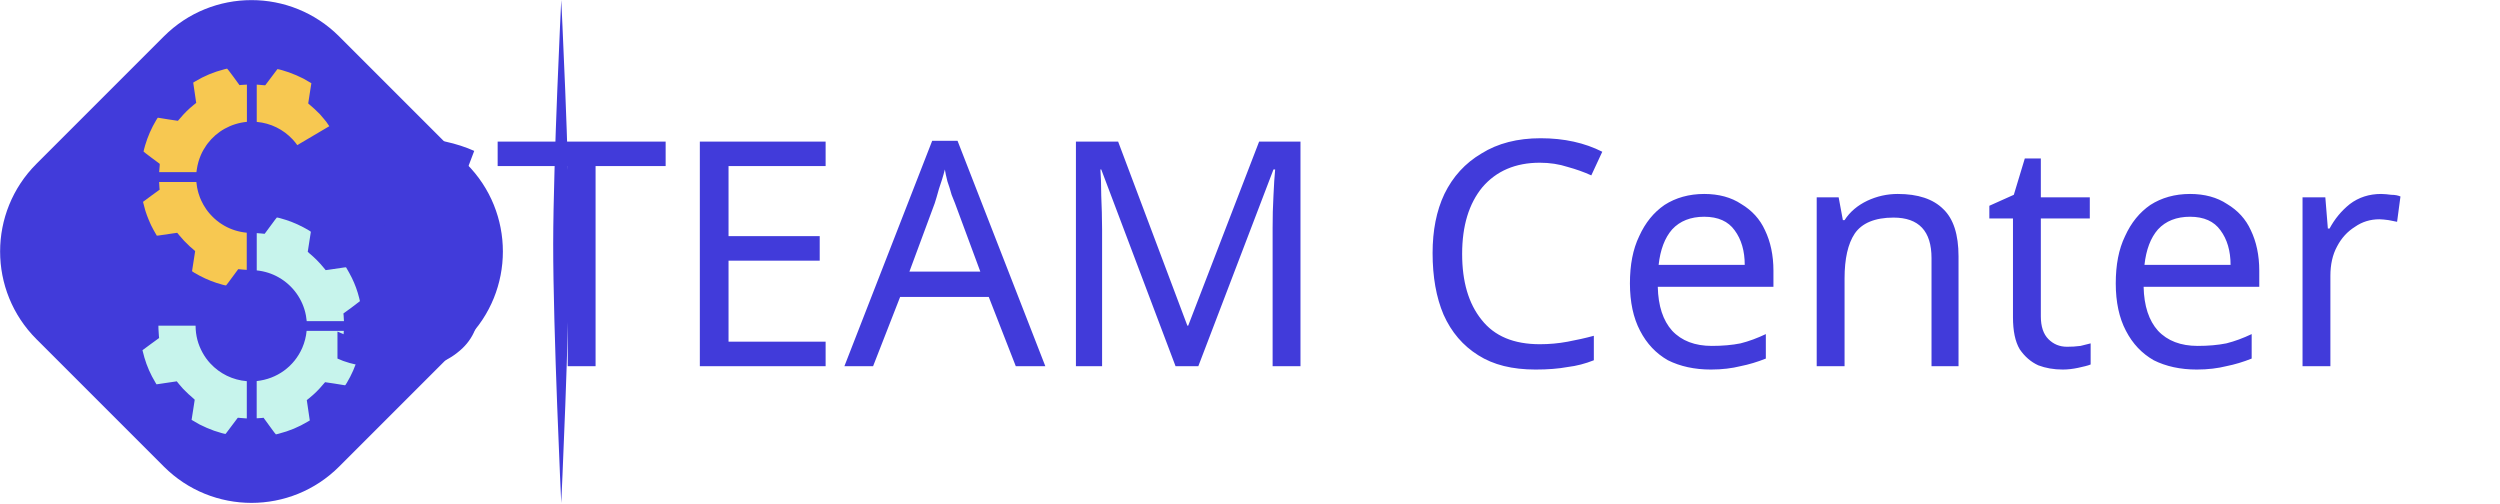
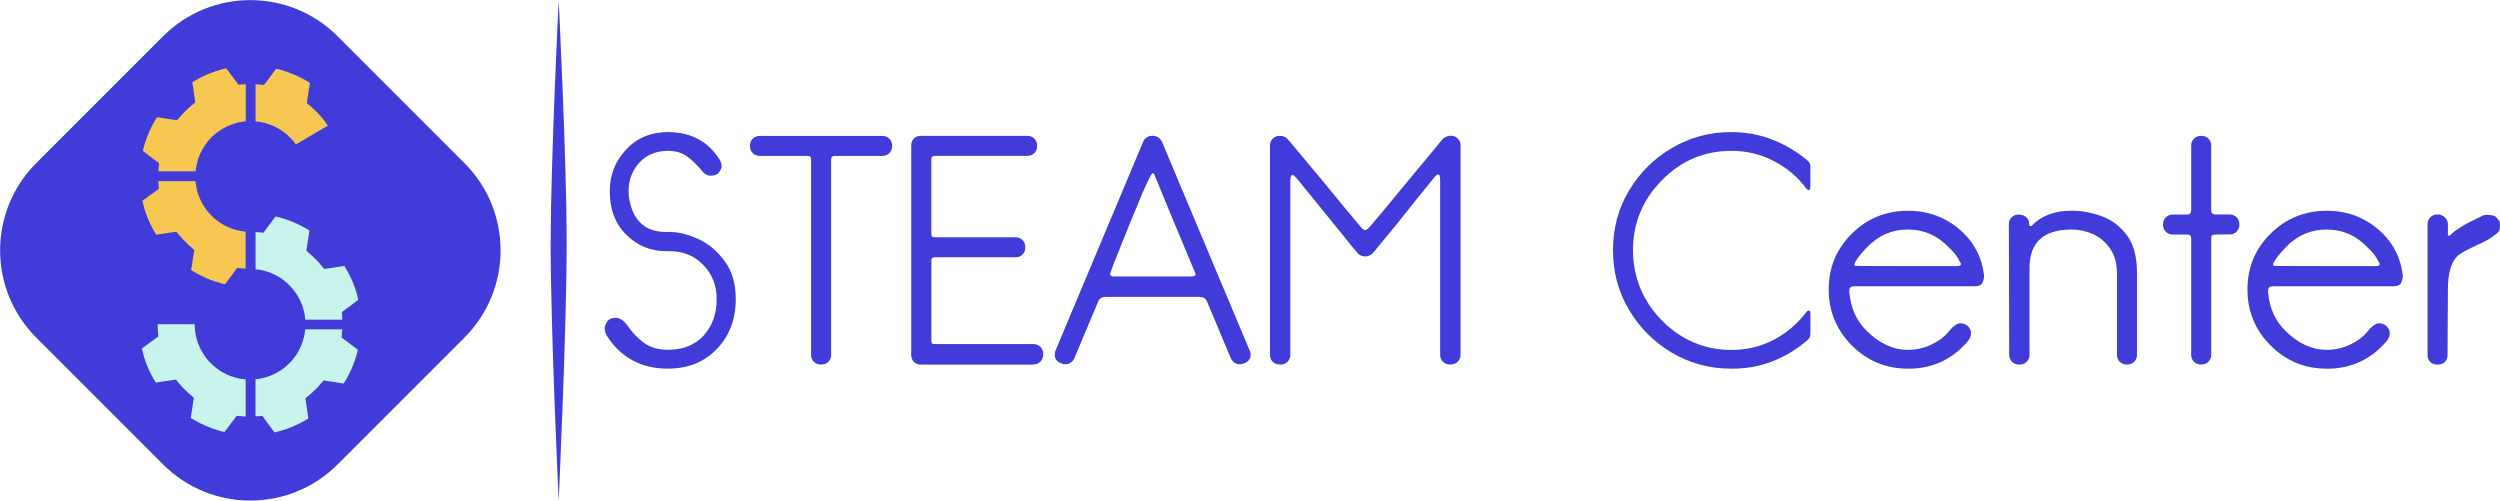
- <svg xmlns="http://www.w3.org/2000/svg" width="46.272mm" height="9.31mm" viewBox="0 0 46.272 9.31" version="1.1" id="svg8">
+ <svg xmlns="http://www.w3.org/2000/svg" id="svg8" version="1.1" viewBox="0 0 46.485 9.31" height="9.31mm" width="46.485mm">
  <defs id="defs2" />
  <g id="layer1">
-     <path id="path1868" style="fill:#7bf4ff;fill-opacity:1;stroke:none;stroke-width:0" d="m 4.203,1.27 c -0.003,0 -0.026,0.006 -0.05,0.012 -0.198,0.051 -0.369,0.122 -0.541,0.225 l -0.036,0.022 0.003,0.018 c 0.001,0.009 0.012,0.083 0.024,0.164 0.012,0.081 0.023,0.158 0.025,0.17 l 0.004,0.023 -0.051,0.041 c -0.092,0.075 -0.173,0.155 -0.244,0.241 -0.022,0.027 -0.042,0.049 -0.044,0.05 -0.003,8.396e-4 -0.334,-0.05 -0.367,-0.057 -0.006,-0.001 -0.012,0.006 -0.037,0.048 -0.084,0.14 -0.156,0.303 -0.202,0.461 -0.015,0.049 -0.03,0.11 -0.03,0.117 0,0.003 0.067,0.054 0.148,0.115 0.081,0.06 0.149,0.111 0.151,0.112 0.002,0.002 6.192e-4,0.025 -0.002,0.053 -0.004,0.037 -0.006,0.07 -0.008,0.101 H 3.635 C 3.645,3.078 3.672,2.972 3.716,2.87 3.868,2.523 4.19,2.291 4.569,2.255 V 1.567 c -0.046,0.002 -0.092,0.005 -0.106,0.006 L 4.432,1.577 4.32,1.423 C 4.248,1.324 4.207,1.269 4.203,1.27 Z m 0.939,0.01 c -0.004,-6.955e-4 -0.007,-6.955e-4 -0.008,3.5e-5 -0.003,0.002 -0.194,0.255 -0.222,0.295 -0.003,0.005 -0.01,0.005 -0.054,0 -0.04,-0.004 -0.073,-0.007 -0.106,-0.009 v 0.69 c 0.257,0.023 0.492,0.138 0.668,0.328 0.029,0.031 0.057,0.066 0.082,0.102 L 6.326,2.211 c -0.027,0.004 -0.041,0.006 -0.078,0.012 -0.07,0.01 -0.146,0.021 -0.169,0.025 l -0.041,0.006 -0.041,-0.051 C 5.974,2.175 5.939,2.134 5.92,2.113 5.88,2.07 5.766,1.964 5.729,1.936 c -0.013,-0.01 -0.024,-0.021 -0.024,-0.023 0,-0.003 0.013,-0.088 0.029,-0.189 0.016,-0.101 0.029,-0.184 0.029,-0.184 0,-0.002 -0.108,-0.064 -0.149,-0.086 C 5.542,1.416 5.426,1.366 5.347,1.338 5.264,1.309 5.17,1.283 5.142,1.279 Z m 1.346,1.048 -0.895,0.517 c 0.027,0.056 0.048,0.115 0.064,0.173 0.015,0.056 0.025,0.113 0.03,0.169 h 0.689 C 6.373,3.145 6.371,3.105 6.369,3.089 L 6.365,3.053 6.519,2.941 C 6.603,2.88 6.673,2.829 6.673,2.828 6.672,2.821 6.651,2.737 6.638,2.694 6.601,2.567 6.551,2.446 6.488,2.327 Z m -3.543,1.041 c 0.002,0.044 0.004,0.089 0.006,0.106 l 0.004,0.036 -0.154,0.112 c -0.085,0.061 -0.154,0.113 -0.154,0.114 3.726e-4,0.007 0.026,0.106 0.04,0.152 0.036,0.119 0.08,0.225 0.142,0.34 L 3.725,3.712 C 3.69,3.636 3.663,3.554 3.647,3.47 3.641,3.436 3.637,3.402 3.634,3.368 Z M 3.815,3.87 2.975,4.355 c 0.043,-0.006 0.108,-0.016 0.236,-0.035 l 0.072,-0.01 0.037,0.045 c 0.076,0.093 0.174,0.192 0.26,0.262 0.019,0.015 0.035,0.03 0.035,0.032 0.001,0.003 -0.05,0.331 -0.057,0.367 -0.001,0.006 0.005,0.011 0.038,0.031 0.134,0.08 0.271,0.143 0.416,0.191 0.072,0.024 0.168,0.049 0.175,0.046 0.003,-0.001 0.055,-0.069 0.115,-0.152 l 0.11,-0.149 0.016,0.001 c 0.009,6.887e-4 0.031,0.003 0.051,0.005 0.026,0.003 0.057,0.005 0.091,0.007 V 4.307 C 4.424,4.294 4.281,4.251 4.151,4.177 4.016,4.1 3.902,3.995 3.815,3.87 Z" />
-     <rect style="fill:#413bda;fill-opacity:1;stroke:none;stroke-width:0.324;stroke-linecap:round;stroke-linejoin:round;stroke-miterlimit:4;stroke-dasharray:none;stroke-opacity:1" id="rect1870" width="7.924" height="7.924" x="2.621" y="-3.962" ry="2.294" transform="rotate(45)" />
-     <path id="path1872" style="fill:#f7c851;fill-opacity:1;stroke:none;stroke-width:0" d="m 4.203,1.27 c -0.003,0 -0.026,0.006 -0.05,0.012 -0.198,0.051 -0.369,0.122 -0.541,0.225 l -0.036,0.022 0.003,0.018 c 0.001,0.009 0.012,0.083 0.024,0.164 0.012,0.081 0.023,0.158 0.025,0.17 l 0.004,0.023 -0.051,0.041 C 3.489,2.02 3.408,2.1 3.337,2.186 3.315,2.213 3.295,2.235 3.293,2.236 3.29,2.237 2.959,2.186 2.926,2.179 2.919,2.178 2.914,2.185 2.889,2.227 2.805,2.367 2.733,2.53 2.687,2.688 c -0.015,0.049 -0.03,0.11 -0.03,0.117 0,0.003 0.067,0.054 0.148,0.115 0.081,0.06 0.149,0.111 0.151,0.112 0.002,0.002 6.192e-4,0.025 -0.002,0.053 -0.004,0.037 -0.006,0.07 -0.008,0.101 h 0.69 c 0.001,-0.014 0.003,-0.027 0.005,-0.04 0.004,-0.027 0.008,-0.054 0.014,-0.08 0.006,-0.027 0.012,-0.053 0.02,-0.079 0.012,-0.039 0.026,-0.078 0.042,-0.116 0.028,-0.065 0.063,-0.126 0.103,-0.183 0.007,-0.009 0.013,-0.019 0.02,-0.028 0.173,-0.229 0.434,-0.376 0.73,-0.405 v -0.689 c -0.046,0.002 -0.092,0.005 -0.106,0.006 l -0.031,0.004 -0.112,-0.154 C 4.248,1.324 4.207,1.269 4.203,1.27 Z m 0.939,0.01 c -0.004,-6.955e-4 -0.007,-6.955e-4 -0.008,3.5e-5 -0.003,0.002 -0.194,0.255 -0.222,0.295 -0.003,0.005 -0.01,0.005 -0.054,0 -0.04,-0.004 -0.073,-0.007 -0.106,-0.009 v 0.69 c 0.257,0.023 0.492,0.138 0.668,0.328 0.029,0.031 0.057,0.066 0.082,0.102 L 6.095,2.336 6.038,2.253 5.997,2.203 C 5.974,2.175 5.939,2.134 5.92,2.113 5.88,2.07 5.766,1.964 5.729,1.936 5.716,1.926 5.705,1.916 5.705,1.913 c 0,-0.003 0.013,-0.088 0.029,-0.189 0.016,-0.101 0.029,-0.184 0.029,-0.184 0,-0.002 -0.108,-0.064 -0.149,-0.086 -0.073,-0.038 -0.189,-0.088 -0.267,-0.115 -0.084,-0.029 -0.177,-0.056 -0.206,-0.059 z M 2.945,3.368 c 0.002,0.044 0.004,0.089 0.006,0.106 l 0.004,0.036 -0.154,0.112 c -0.085,0.061 -0.154,0.113 -0.154,0.114 3.726e-4,0.007 0.026,0.106 0.04,0.152 0.005,0.016 0.01,0.032 0.015,0.047 0.001,0.005 0.003,0.009 0.005,0.013 0.003,0.01 0.007,0.02 0.01,0.03 0.003,0.008 0.006,0.016 0.009,0.024 0.002,0.007 0.005,0.013 0.008,0.02 0.003,0.009 0.007,0.017 0.01,0.026 0.002,0.006 0.005,0.011 0.007,0.017 0.004,0.01 0.009,0.02 0.013,0.03 0.001,0.003 0.003,0.007 0.004,0.01 0.005,0.011 0.01,0.022 0.015,0.034 0.001,0.003 0.003,0.006 0.004,0.009 0.005,0.011 0.011,0.022 0.016,0.034 0.001,0.003 0.003,0.006 0.005,0.009 0.006,0.012 0.012,0.024 0.019,0.037 0,7.46e-5 0,0 0,0 0.006,0.011 0.012,0.023 0.018,0.034 0.027,0.05 0.052,0.093 0.055,0.096 0.005,0.007 -0.016,0.009 0.308,-0.039 l 0.072,-0.01 0.037,0.045 c 0.057,0.07 0.126,0.143 0.194,0.205 3.2e-6,6.9e-6 2.56e-5,-6.9e-6 3.31e-5,0 0.022,0.021 0.045,0.04 0.066,0.057 0.019,0.015 0.035,0.03 0.035,0.032 0.001,0.003 -0.05,0.331 -0.057,0.367 -0.001,0.006 0.005,0.011 0.038,0.031 0.134,0.08 0.271,0.143 0.416,0.191 0.072,0.024 0.168,0.049 0.175,0.046 0.003,-0.001 0.055,-0.069 0.115,-0.152 l 0.11,-0.149 0.016,0.001 c 0.009,6.886e-4 0.031,0.003 0.051,0.005 0.026,0.003 0.057,0.005 0.091,0.007 V 4.307 C 4.424,4.294 4.281,4.251 4.151,4.177 c -0.017,-0.01 -0.033,-0.019 -0.049,-0.03 -0.003,-0.002 -0.006,-0.004 -0.009,-0.006 -0.013,-0.009 -0.026,-0.017 -0.038,-0.026 -0.002,-0.002 -0.005,-0.004 -0.007,-0.006 -0.013,-0.01 -0.026,-0.019 -0.038,-0.029 -0.002,-0.002 -0.005,-0.004 -0.007,-0.006 -0.013,-0.01 -0.025,-0.021 -0.037,-0.032 -4.099e-4,-6.891e-4 -8.146e-4,-8.144e-4 -0.001,-0.001 -0.014,-0.013 -0.027,-0.025 -0.04,-0.039 -3.715e-4,0 -4.089e-4,-6.891e-4 -7.516e-4,-8.145e-4 C 3.91,3.987 3.898,3.973 3.885,3.959 3.86,3.931 3.837,3.901 3.815,3.87 3.78,3.819 3.75,3.766 3.724,3.71 3.716,3.694 3.71,3.677 3.703,3.661 c -0.001,-0.004 -0.003,-0.007 -0.004,-0.011 -0.003,-0.008 -0.007,-0.017 -0.009,-0.026 -3.715e-4,-8.771e-4 -5.584e-4,-0.002 -8.765e-4,-0.003 -0.004,-0.011 -0.007,-0.022 -0.011,-0.032 -0.002,-0.006 -0.004,-0.013 -0.006,-0.019 -0.004,-0.014 -0.008,-0.027 -0.011,-0.041 -8.146e-4,-0.003 -0.002,-0.007 -0.002,-0.01 -0.004,-0.016 -0.007,-0.033 -0.011,-0.049 -0.006,-0.034 -0.011,-0.068 -0.014,-0.102 z" />
-     <path d="m 5.124,4.026 c -0.003,0.001 -0.055,0.069 -0.115,0.152 l -0.11,0.149 -0.016,-0.001 c -0.009,-6.893e-4 -0.031,-0.003 -0.051,-0.005 -0.023,-0.003 -0.051,-0.005 -0.08,-0.006 v 0.69 c 0.141,0.014 0.281,0.057 0.408,0.13 0.263,0.15 0.448,0.409 0.503,0.707 0.006,0.034 0.011,0.068 0.014,0.102 h 0.689 c -0.002,-0.044 -0.004,-0.089 -0.006,-0.106 l -0.004,-0.036 0.154,-0.112 C 6.593,5.627 6.662,5.575 6.662,5.574 6.662,5.566 6.636,5.467 6.622,5.421 6.582,5.29 6.533,5.175 6.462,5.047 c -0.027,-0.05 -0.052,-0.093 -0.055,-0.096 -0.005,-0.007 0.016,-0.009 -0.307,0.039 L 6.028,5 5.991,4.955 C 5.915,4.861 5.817,4.763 5.731,4.693 c -0.019,-0.015 -0.035,-0.03 -0.035,-0.032 -0.001,-0.003 0.05,-0.331 0.057,-0.367 0.001,-0.006 -0.005,-0.011 -0.038,-0.031 C 5.58,4.183 5.444,4.12 5.298,4.072 5.226,4.048 5.131,4.023 5.124,4.026 Z M 2.932,6.028 c 0,0.02 5.573e-4,0.04 0.001,0.062 0.002,0.052 0.005,0.11 0.008,0.13 l 0.004,0.036 -0.154,0.112 c -0.085,0.061 -0.154,0.112 -0.154,0.114 3.716e-4,0.007 0.022,0.091 0.035,0.134 0.047,0.162 0.115,0.316 0.205,0.465 l 0.019,0.032 0.019,-0.002 c 0.01,-0.002 0.076,-0.011 0.147,-0.022 0.07,-0.01 0.146,-0.021 0.169,-0.025 l 0.041,-0.006 0.041,0.051 c 0.023,0.028 0.058,0.068 0.077,0.089 0.04,0.044 0.154,0.149 0.19,0.177 0.013,0.01 0.024,0.021 0.024,0.023 0,0.003 -0.013,0.088 -0.029,0.189 -0.016,0.101 -0.029,0.184 -0.029,0.184 0,0.002 0.108,0.064 0.149,0.086 0.073,0.038 0.189,0.088 0.267,0.115 0.096,0.033 0.204,0.063 0.214,0.059 0.003,-0.001 0.194,-0.255 0.222,-0.295 0.003,-0.005 0.01,-0.005 0.054,0 0.044,0.005 0.08,0.008 0.116,0.009 V 7.055 C 4.309,7.034 4.07,6.919 3.891,6.725 3.781,6.607 3.696,6.45 3.654,6.293 3.631,6.205 3.62,6.116 3.62,6.028 Z m 2.743,0.096 C 5.665,6.232 5.638,6.338 5.594,6.44 5.443,6.784 5.126,7.014 4.751,7.053 v 0.689 c 0.042,-0.002 0.082,-0.004 0.096,-0.006 l 0.031,-0.004 0.112,0.154 c 0.072,0.1 0.113,0.154 0.117,0.154 V 8.04 c 0.003,0 0.026,-0.006 0.05,-0.012 C 5.355,7.977 5.526,7.906 5.698,7.803 L 5.734,7.782 5.731,7.764 C 5.73,7.755 5.719,7.681 5.707,7.6 5.695,7.519 5.684,7.442 5.682,7.43 L 5.678,7.406 5.729,7.365 C 5.821,7.29 5.902,7.21 5.973,7.124 5.995,7.097 6.015,7.075 6.017,7.074 c 0.003,-8.146e-4 0.334,0.05 0.367,0.057 0.006,0.001 0.012,-0.006 0.037,-0.048 0.084,-0.14 0.156,-0.303 0.202,-0.461 0.015,-0.049 0.03,-0.11 0.03,-0.117 0,-0.003 -0.067,-0.054 -0.148,-0.115 -0.081,-0.06 -0.149,-0.111 -0.151,-0.112 -0.002,-0.002 -6.192e-4,-0.025 0.002,-0.053 0.004,-0.037 0.006,-0.069 0.008,-0.101 z" style="fill:#c7f4ec;fill-opacity:1;stroke:none;stroke-width:0" id="path1874" />
-     <path style="fill:#413bda;fill-opacity:1;stroke:none;stroke-width:0.133;stroke-linecap:round;stroke-miterlimit:4;stroke-dasharray:none;stroke-dashoffset:0;stroke-opacity:1" d="m 10.388,-2.5606099e-8 c 0,0 0.147,2.973 0.149,4.47 0.002,1.62 -0.149,4.84 -0.149,4.84 0,0 -0.151,-3.198 -0.149,-4.806 C 10.241,2.996 10.388,-2.5606101e-8 10.388,-2.5606099e-8 Z" id="path1914" />
-     <text xml:space="preserve" style="font-style:normal;font-variant:normal;font-weight:normal;font-stretch:normal;font-size:5.828px;line-height:1.25;font-family:Primus;-inkscape-font-specification:Primus;text-align:center;letter-spacing:0px;word-spacing:0px;text-anchor:middle;fill:#413bda;fill-opacity:1;stroke:none;stroke-width:0.146" x="28.62" y="6.779" id="text1172">
-       <tspan id="tspan1170" x="29.786" y="6.779" style="font-style:normal;font-variant:normal;font-weight:normal;font-stretch:normal;font-family:'Gardens CM';-inkscape-font-specification:'Gardens CM';fill:#413bda;fill-opacity:1;stroke-width:0.146">STEAM Center </tspan>
-     </text>
+     <path d="m 4.203,1.27 c -0.003,0 -0.026,0.006 -0.05,0.012 -0.198,0.051 -0.369,0.122 -0.541,0.225 l -0.036,0.022 0.003,0.018 c 0.001,0.009 0.012,0.083 0.024,0.164 0.012,0.081 0.023,0.158 0.025,0.17 l 0.004,0.023 -0.051,0.041 c -0.092,0.075 -0.173,0.155 -0.244,0.241 -0.022,0.027 -0.042,0.049 -0.044,0.05 -0.003,8.396e-4 -0.334,-0.05 -0.367,-0.057 -0.006,-0.001 -0.012,0.006 -0.037,0.048 -0.084,0.14 -0.156,0.303 -0.202,0.461 -0.015,0.049 -0.03,0.11 -0.03,0.117 0,0.003 0.067,0.054 0.148,0.115 0.081,0.06 0.149,0.111 0.151,0.112 0.002,0.002 6.192e-4,0.025 -0.002,0.053 -0.004,0.037 -0.006,0.07 -0.008,0.101 H 3.635 C 3.645,3.078 3.672,2.972 3.716,2.87 3.868,2.523 4.19,2.291 4.569,2.255 V 1.567 c -0.046,0.002 -0.092,0.005 -0.106,0.006 L 4.432,1.577 4.32,1.423 C 4.248,1.324 4.207,1.269 4.203,1.27 Z m 0.939,0.01 c -0.004,-6.955e-4 -0.007,-6.955e-4 -0.008,3.5e-5 -0.003,0.002 -0.194,0.255 -0.222,0.295 -0.003,0.005 -0.01,0.005 -0.054,0 -0.04,-0.004 -0.073,-0.007 -0.106,-0.009 v 0.69 c 0.257,0.023 0.492,0.138 0.668,0.328 0.029,0.031 0.057,0.066 0.082,0.102 L 6.326,2.211 c -0.027,0.004 -0.041,0.006 -0.078,0.012 -0.07,0.01 -0.146,0.021 -0.169,0.025 l -0.041,0.006 -0.041,-0.051 C 5.974,2.175 5.939,2.134 5.92,2.113 5.88,2.07 5.766,1.964 5.729,1.936 c -0.013,-0.01 -0.024,-0.021 -0.024,-0.023 0,-0.003 0.013,-0.088 0.029,-0.189 0.016,-0.101 0.029,-0.184 0.029,-0.184 0,-0.002 -0.108,-0.064 -0.149,-0.086 C 5.542,1.416 5.426,1.366 5.347,1.338 5.264,1.309 5.17,1.283 5.142,1.279 Z m 1.346,1.048 -0.895,0.517 c 0.027,0.056 0.048,0.115 0.064,0.173 0.015,0.056 0.025,0.113 0.03,0.169 h 0.689 C 6.373,3.145 6.371,3.105 6.369,3.089 L 6.365,3.053 6.519,2.941 C 6.603,2.88 6.673,2.829 6.673,2.828 6.672,2.821 6.651,2.737 6.638,2.694 6.601,2.567 6.551,2.446 6.488,2.327 Z m -3.543,1.041 c 0.002,0.044 0.004,0.089 0.006,0.106 l 0.004,0.036 -0.154,0.112 c -0.085,0.061 -0.154,0.113 -0.154,0.114 3.726e-4,0.007 0.026,0.106 0.04,0.152 0.036,0.119 0.08,0.225 0.142,0.34 L 3.725,3.712 C 3.69,3.636 3.663,3.554 3.647,3.47 3.641,3.436 3.637,3.402 3.634,3.368 Z M 3.815,3.87 2.975,4.355 c 0.043,-0.006 0.108,-0.016 0.236,-0.035 l 0.072,-0.01 0.037,0.045 c 0.076,0.093 0.174,0.192 0.26,0.262 0.019,0.015 0.035,0.03 0.035,0.032 0.001,0.003 -0.05,0.331 -0.057,0.367 -0.001,0.006 0.005,0.011 0.038,0.031 0.134,0.08 0.271,0.143 0.416,0.191 0.072,0.024 0.168,0.049 0.175,0.046 0.003,-0.001 0.055,-0.069 0.115,-0.152 l 0.11,-0.149 0.016,0.001 c 0.009,6.887e-4 0.031,0.003 0.051,0.005 0.026,0.003 0.057,0.005 0.091,0.007 V 4.307 C 4.424,4.294 4.281,4.251 4.151,4.177 4.016,4.1 3.902,3.995 3.815,3.87 Z" style="fill:#7bf4ff;fill-opacity:1;stroke:none;stroke-width:0" id="path1868" />
+     <rect transform="rotate(45)" ry="2.294" y="-3.962" x="2.621" height="7.924" width="7.924" id="rect1870" style="fill:#413bda;fill-opacity:1;stroke:none;stroke-width:0.324;stroke-linecap:round;stroke-linejoin:round;stroke-miterlimit:4;stroke-dasharray:none;stroke-opacity:1" />
+     <path d="m 4.203,1.27 c -0.003,0 -0.026,0.006 -0.05,0.012 -0.198,0.051 -0.369,0.122 -0.541,0.225 l -0.036,0.022 0.003,0.018 c 0.001,0.009 0.012,0.083 0.024,0.164 0.012,0.081 0.023,0.158 0.025,0.17 l 0.004,0.023 -0.051,0.041 C 3.489,2.02 3.408,2.1 3.337,2.186 3.315,2.213 3.295,2.235 3.293,2.236 3.29,2.237 2.959,2.186 2.926,2.179 2.919,2.178 2.914,2.185 2.889,2.227 2.805,2.367 2.733,2.53 2.687,2.688 c -0.015,0.049 -0.03,0.11 -0.03,0.117 0,0.003 0.067,0.054 0.148,0.115 0.081,0.06 0.149,0.111 0.151,0.112 0.002,0.002 6.192e-4,0.025 -0.002,0.053 -0.004,0.037 -0.006,0.07 -0.008,0.101 h 0.69 c 0.001,-0.014 0.003,-0.027 0.005,-0.04 0.004,-0.027 0.008,-0.054 0.014,-0.08 0.006,-0.027 0.012,-0.053 0.02,-0.079 0.012,-0.039 0.026,-0.078 0.042,-0.116 0.028,-0.065 0.063,-0.126 0.103,-0.183 0.007,-0.009 0.013,-0.019 0.02,-0.028 0.173,-0.229 0.434,-0.376 0.73,-0.405 v -0.689 c -0.046,0.002 -0.092,0.005 -0.106,0.006 l -0.031,0.004 -0.112,-0.154 C 4.248,1.324 4.207,1.269 4.203,1.27 Z m 0.939,0.01 c -0.004,-6.955e-4 -0.007,-6.955e-4 -0.008,3.5e-5 -0.003,0.002 -0.194,0.255 -0.222,0.295 -0.003,0.005 -0.01,0.005 -0.054,0 -0.04,-0.004 -0.073,-0.007 -0.106,-0.009 v 0.69 c 0.257,0.023 0.492,0.138 0.668,0.328 0.029,0.031 0.057,0.066 0.082,0.102 L 6.095,2.336 6.038,2.253 5.997,2.203 C 5.974,2.175 5.939,2.134 5.92,2.113 5.88,2.07 5.766,1.964 5.729,1.936 5.716,1.926 5.705,1.916 5.705,1.913 c 0,-0.003 0.013,-0.088 0.029,-0.189 0.016,-0.101 0.029,-0.184 0.029,-0.184 0,-0.002 -0.108,-0.064 -0.149,-0.086 -0.073,-0.038 -0.189,-0.088 -0.267,-0.115 -0.084,-0.029 -0.177,-0.056 -0.206,-0.059 z M 2.945,3.368 c 0.002,0.044 0.004,0.089 0.006,0.106 l 0.004,0.036 -0.154,0.112 c -0.085,0.061 -0.154,0.113 -0.154,0.114 3.726e-4,0.007 0.026,0.106 0.04,0.152 0.005,0.016 0.01,0.032 0.015,0.047 0.001,0.005 0.003,0.009 0.005,0.013 0.003,0.01 0.007,0.02 0.01,0.03 0.003,0.008 0.006,0.016 0.009,0.024 0.002,0.007 0.005,0.013 0.008,0.02 0.003,0.009 0.007,0.017 0.01,0.026 0.002,0.006 0.005,0.011 0.007,0.017 0.004,0.01 0.009,0.02 0.013,0.03 0.001,0.003 0.003,0.007 0.004,0.01 0.005,0.011 0.01,0.022 0.015,0.034 0.001,0.003 0.003,0.006 0.004,0.009 0.005,0.011 0.011,0.022 0.016,0.034 0.001,0.003 0.003,0.006 0.005,0.009 0.006,0.012 0.012,0.024 0.019,0.037 0,7.46e-5 0,0 0,0 0.006,0.011 0.012,0.023 0.018,0.034 0.027,0.05 0.052,0.093 0.055,0.096 0.005,0.007 -0.016,0.009 0.308,-0.039 l 0.072,-0.01 0.037,0.045 c 0.057,0.07 0.126,0.143 0.194,0.205 3.2e-6,6.9e-6 2.56e-5,-6.9e-6 3.31e-5,0 0.022,0.021 0.045,0.04 0.066,0.057 0.019,0.015 0.035,0.03 0.035,0.032 0.001,0.003 -0.05,0.331 -0.057,0.367 -0.001,0.006 0.005,0.011 0.038,0.031 0.134,0.08 0.271,0.143 0.416,0.191 0.072,0.024 0.168,0.049 0.175,0.046 0.003,-0.001 0.055,-0.069 0.115,-0.152 l 0.11,-0.149 0.016,0.001 c 0.009,6.886e-4 0.031,0.003 0.051,0.005 0.026,0.003 0.057,0.005 0.091,0.007 V 4.307 C 4.424,4.294 4.281,4.251 4.151,4.177 c -0.017,-0.01 -0.033,-0.019 -0.049,-0.03 -0.003,-0.002 -0.006,-0.004 -0.009,-0.006 -0.013,-0.009 -0.026,-0.017 -0.038,-0.026 -0.002,-0.002 -0.005,-0.004 -0.007,-0.006 -0.013,-0.01 -0.026,-0.019 -0.038,-0.029 -0.002,-0.002 -0.005,-0.004 -0.007,-0.006 -0.013,-0.01 -0.025,-0.021 -0.037,-0.032 -4.099e-4,-6.891e-4 -8.146e-4,-8.144e-4 -0.001,-0.001 -0.014,-0.013 -0.027,-0.025 -0.04,-0.039 -3.715e-4,0 -4.089e-4,-6.891e-4 -7.516e-4,-8.145e-4 C 3.91,3.987 3.898,3.973 3.885,3.959 3.86,3.931 3.837,3.901 3.815,3.87 3.78,3.819 3.75,3.766 3.724,3.71 3.716,3.694 3.71,3.677 3.703,3.661 c -0.001,-0.004 -0.003,-0.007 -0.004,-0.011 -0.003,-0.008 -0.007,-0.017 -0.009,-0.026 -3.715e-4,-8.771e-4 -5.584e-4,-0.002 -8.765e-4,-0.003 -0.004,-0.011 -0.007,-0.022 -0.011,-0.032 -0.002,-0.006 -0.004,-0.013 -0.006,-0.019 -0.004,-0.014 -0.008,-0.027 -0.011,-0.041 -8.146e-4,-0.003 -0.002,-0.007 -0.002,-0.01 -0.004,-0.016 -0.007,-0.033 -0.011,-0.049 -0.006,-0.034 -0.011,-0.068 -0.014,-0.102 z" style="fill:#f7c851;fill-opacity:1;stroke:none;stroke-width:0" id="path1872" />
+     <path id="path1874" style="fill:#c7f4ec;fill-opacity:1;stroke:none;stroke-width:0" d="m 5.124,4.026 c -0.003,0.001 -0.055,0.069 -0.115,0.152 l -0.11,0.149 -0.016,-0.001 c -0.009,-6.893e-4 -0.031,-0.003 -0.051,-0.005 -0.023,-0.003 -0.051,-0.005 -0.08,-0.006 v 0.69 c 0.141,0.014 0.281,0.057 0.408,0.13 0.263,0.15 0.448,0.409 0.503,0.707 0.006,0.034 0.011,0.068 0.014,0.102 h 0.689 c -0.002,-0.044 -0.004,-0.089 -0.006,-0.106 l -0.004,-0.036 0.154,-0.112 C 6.593,5.627 6.662,5.575 6.662,5.574 6.662,5.566 6.636,5.467 6.622,5.421 6.582,5.29 6.533,5.175 6.462,5.047 c -0.027,-0.05 -0.052,-0.093 -0.055,-0.096 -0.005,-0.007 0.016,-0.009 -0.307,0.039 L 6.028,5 5.991,4.955 C 5.915,4.861 5.817,4.763 5.731,4.693 c -0.019,-0.015 -0.035,-0.03 -0.035,-0.032 -0.001,-0.003 0.05,-0.331 0.057,-0.367 0.001,-0.006 -0.005,-0.011 -0.038,-0.031 C 5.58,4.183 5.444,4.12 5.298,4.072 5.226,4.048 5.131,4.023 5.124,4.026 Z M 2.932,6.028 c 0,0.02 5.573e-4,0.04 0.001,0.062 0.002,0.052 0.005,0.11 0.008,0.13 l 0.004,0.036 -0.154,0.112 c -0.085,0.061 -0.154,0.112 -0.154,0.114 3.716e-4,0.007 0.022,0.091 0.035,0.134 0.047,0.162 0.115,0.316 0.205,0.465 l 0.019,0.032 0.019,-0.002 c 0.01,-0.002 0.076,-0.011 0.147,-0.022 0.07,-0.01 0.146,-0.021 0.169,-0.025 l 0.041,-0.006 0.041,0.051 c 0.023,0.028 0.058,0.068 0.077,0.089 0.04,0.044 0.154,0.149 0.19,0.177 0.013,0.01 0.024,0.021 0.024,0.023 0,0.003 -0.013,0.088 -0.029,0.189 -0.016,0.101 -0.029,0.184 -0.029,0.184 0,0.002 0.108,0.064 0.149,0.086 0.073,0.038 0.189,0.088 0.267,0.115 0.096,0.033 0.204,0.063 0.214,0.059 0.003,-0.001 0.194,-0.255 0.222,-0.295 0.003,-0.005 0.01,-0.005 0.054,0 0.044,0.005 0.08,0.008 0.116,0.009 V 7.055 C 4.309,7.034 4.07,6.919 3.891,6.725 3.781,6.607 3.696,6.45 3.654,6.293 3.631,6.205 3.62,6.116 3.62,6.028 Z m 2.743,0.096 C 5.665,6.232 5.638,6.338 5.594,6.44 5.443,6.784 5.126,7.014 4.751,7.053 v 0.689 c 0.042,-0.002 0.082,-0.004 0.096,-0.006 l 0.031,-0.004 0.112,0.154 c 0.072,0.1 0.113,0.154 0.117,0.154 V 8.04 c 0.003,0 0.026,-0.006 0.05,-0.012 C 5.355,7.977 5.526,7.906 5.698,7.803 L 5.734,7.782 5.731,7.764 C 5.73,7.755 5.719,7.681 5.707,7.6 5.695,7.519 5.684,7.442 5.682,7.43 L 5.678,7.406 5.729,7.365 C 5.821,7.29 5.902,7.21 5.973,7.124 5.995,7.097 6.015,7.075 6.017,7.074 c 0.003,-8.146e-4 0.334,0.05 0.367,0.057 0.006,0.001 0.012,-0.006 0.037,-0.048 0.084,-0.14 0.156,-0.303 0.202,-0.461 0.015,-0.049 0.03,-0.11 0.03,-0.117 0,-0.003 -0.067,-0.054 -0.148,-0.115 -0.081,-0.06 -0.149,-0.111 -0.151,-0.112 -0.002,-0.002 -6.192e-4,-0.025 0.002,-0.053 0.004,-0.037 0.006,-0.069 0.008,-0.101 z" />
+     <path id="path1914" d="m 10.388,-2.5606099e-8 c 0,0 0.147,2.973 0.149,4.47 0.002,1.62 -0.149,4.84 -0.149,4.84 0,0 -0.151,-3.198 -0.149,-4.806 C 10.241,2.996 10.388,-2.5606101e-8 10.388,-2.5606099e-8 Z" style="fill:#413bda;fill-opacity:1;stroke:none;stroke-width:0.133;stroke-linecap:round;stroke-miterlimit:4;stroke-dasharray:none;stroke-dashoffset:0;stroke-opacity:1" />
+     <g style="font-style:normal;font-variant:normal;font-weight:normal;font-stretch:normal;font-size:5.828px;line-height:1.25;font-family:Primus;-inkscape-font-specification:Primus;text-align:center;letter-spacing:0px;word-spacing:0px;text-anchor:middle;fill:#413bda;fill-opacity:1;stroke:none;stroke-width:0.146" id="text1172" aria-label="STEAM Center ">
+       <path id="path929" style="font-style:normal;font-variant:normal;font-weight:normal;font-stretch:normal;font-family:'Gardens CM';-inkscape-font-specification:'Gardens CM';fill:#413bda;fill-opacity:1;stroke-width:0.146" d="m 12.422,6.855 q -0.74,0 -1.131,-0.6 -0.047,-0.082 -0.047,-0.152 0,-0.047 0.041,-0.117 0.047,-0.076 0.163,-0.076 0.105,0 0.204,0.122 0.134,0.204 0.315,0.338 0.181,0.134 0.455,0.134 0.414,0 0.659,-0.262 0.245,-0.268 0.245,-0.682 0,-0.379 -0.251,-0.635 Q 12.83,4.67 12.445,4.67 h -0.064 q -0.425,0 -0.734,-0.303 -0.309,-0.303 -0.309,-0.81 0,-0.455 0.303,-0.775 0.303,-0.326 0.781,-0.326 0.641,0 0.967,0.524 0.029,0.064 0.029,0.111 0,0.047 -0.047,0.111 -0.041,0.064 -0.163,0.064 -0.076,0 -0.14,-0.07 Q 12.923,3.015 12.777,2.91 12.637,2.805 12.422,2.805 q -0.332,0 -0.536,0.221 -0.198,0.221 -0.198,0.53 0,0.175 0.07,0.355 0.07,0.181 0.221,0.291 0.157,0.111 0.408,0.111 h 0.064 q 0.245,0 0.524,0.128 0.28,0.122 0.49,0.402 0.216,0.28 0.216,0.717 0,0.559 -0.35,0.927 -0.35,0.367 -0.909,0.367 z" />
+       <path id="path931" style="font-style:normal;font-variant:normal;font-weight:normal;font-stretch:normal;font-family:'Gardens CM';-inkscape-font-specification:'Gardens CM';fill:#413bda;fill-opacity:1;stroke-width:0.146" d="m 15.267,6.779 q -0.082,0 -0.134,-0.052 -0.052,-0.052 -0.052,-0.128 V 2.974 q 0,-0.047 -0.012,-0.058 -0.012,-0.017 -0.052,-0.017 h -0.892 q -0.076,0 -0.128,-0.052 -0.052,-0.052 -0.052,-0.134 0,-0.082 0.052,-0.134 0.052,-0.052 0.128,-0.052 h 2.284 q 0.076,0 0.128,0.052 0.052,0.052 0.052,0.134 0,0.082 -0.052,0.134 -0.052,0.052 -0.128,0.052 h -0.88 q -0.041,0 -0.058,0.017 -0.017,0.012 -0.017,0.047 v 3.636 q 0,0.076 -0.052,0.128 -0.052,0.052 -0.134,0.052 z" />
+       <path id="path933" style="font-style:normal;font-variant:normal;font-weight:normal;font-stretch:normal;font-family:'Gardens CM';-inkscape-font-specification:'Gardens CM';fill:#413bda;fill-opacity:1;stroke-width:0.146" d="m 19.216,6.779 h -2.098 q -0.076,0 -0.128,-0.052 -0.047,-0.052 -0.047,-0.128 v -3.893 q 0,-0.076 0.047,-0.128 0.052,-0.052 0.128,-0.052 h 1.987 q 0.076,0 0.128,0.052 0.052,0.052 0.052,0.134 0,0.082 -0.052,0.134 -0.052,0.052 -0.128,0.052 h -1.713 q -0.041,0 -0.058,0.017 -0.017,0.012 -0.017,0.047 v 1.375 q 0,0.041 0.012,0.058 0.012,0.017 0.052,0.017 h 1.504 q 0.076,0 0.128,0.052 0.052,0.052 0.052,0.134 0,0.082 -0.052,0.134 -0.052,0.052 -0.128,0.052 h -1.492 q -0.041,0 -0.058,0.012 -0.017,0.012 -0.017,0.052 v 1.48 q 0,0.041 0.012,0.058 0.012,0.012 0.052,0.012 h 1.836 q 0.076,0 0.128,0.052 0.052,0.052 0.052,0.134 0,0.087 -0.052,0.14 -0.052,0.052 -0.128,0.052 z" />
+       <path id="path935" style="font-style:normal;font-variant:normal;font-weight:normal;font-stretch:normal;font-family:'Gardens CM';-inkscape-font-specification:'Gardens CM';fill:#413bda;fill-opacity:1;stroke-width:0.146" d="m 23.057,6.773 q -0.111,0 -0.169,-0.105 l -0.449,-1.072 q -0.035,-0.076 -0.14,-0.076 h -1.742 q -0.105,0 -0.14,0.093 l -0.443,1.055 q -0.058,0.105 -0.169,0.105 -0.035,0 -0.076,-0.017 -0.117,-0.047 -0.117,-0.163 0,-0.035 0.012,-0.07 L 21.256,2.636 q 0.047,-0.111 0.175,-0.111 0.117,0 0.175,0.111 l 1.632,3.887 q 0.017,0.035 0.017,0.07 0,0.117 -0.122,0.163 -0.041,0.017 -0.076,0.017 z m -0.909,-1.632 q 0.082,0 0.082,-0.041 0,-0.017 -0.017,-0.052 Q 22.194,5.008 22.066,4.699 21.938,4.39 21.781,4.017 L 21.484,3.294 q -0.023,-0.076 -0.052,-0.076 -0.058,0 -0.734,1.713 -0.047,0.122 -0.052,0.14 -0.006,0.012 -0.006,0.023 0,0.047 0.076,0.047 z" />
+       <path id="path937" style="font-style:normal;font-variant:normal;font-weight:normal;font-stretch:normal;font-family:'Gardens CM';-inkscape-font-specification:'Gardens CM';fill:#413bda;fill-opacity:1;stroke-width:0.146" d="m 26.97,6.779 q -0.087,0 -0.14,-0.052 -0.052,-0.052 -0.052,-0.128 v -3.234 q 0,-0.117 -0.029,-0.122 -0.035,0 -0.076,0.052 -0.326,0.396 -0.693,0.862 L 25.519,4.716 q -0.064,0.052 -0.134,0.052 -0.076,0 -0.134,-0.052 -0.012,-0.017 -0.146,-0.175 Q 24.977,4.378 24.785,4.145 24.598,3.912 24.412,3.685 24.225,3.452 24.103,3.306 q -0.047,-0.052 -0.07,-0.052 -0.041,0 -0.041,0.111 v 3.234 q 0,0.076 -0.052,0.128 -0.052,0.052 -0.134,0.052 -0.087,0 -0.14,-0.052 -0.052,-0.052 -0.052,-0.128 v -3.893 q 0,-0.076 0.052,-0.128 0.052,-0.052 0.128,-0.052 0.058,0 0.087,0.017 0.035,0.012 0.041,0.023 0.012,0.012 0.012,0.012 0.006,0 0.198,0.233 0.192,0.227 0.443,0.53 0.251,0.303 0.449,0.548 0.204,0.245 0.245,0.291 0.076,0.099 0.111,0.099 0.047,0 0.146,-0.128 0.082,-0.093 0.688,-0.828 l 0.624,-0.752 q 0.07,-0.047 0.14,-0.047 0.076,0 0.128,0.052 0.052,0.052 0.052,0.128 v 3.893 q 0,0.076 -0.052,0.128 -0.052,0.052 -0.134,0.052 z" />
+       <path id="path939" style="font-style:normal;font-variant:normal;font-weight:normal;font-stretch:normal;font-family:'Gardens CM';-inkscape-font-specification:'Gardens CM';fill:#413bda;fill-opacity:1;stroke-width:0.146" d="m 32.194,6.855 q -0.606,0 -1.107,-0.297 -0.501,-0.297 -0.798,-0.798 -0.297,-0.501 -0.297,-1.107 0,-0.612 0.297,-1.107 0.297,-0.501 0.798,-0.793 0.501,-0.297 1.107,-0.297 0.414,0 0.775,0.146 0.361,0.146 0.635,0.379 0.058,0.041 0.058,0.122 v 0.373 q 0,0.058 -0.029,0.058 -0.023,0 -0.047,-0.029 Q 33.348,3.184 32.987,2.997 32.625,2.805 32.194,2.805 q -0.758,0 -1.294,0.548 -0.536,0.542 -0.536,1.3 0,0.501 0.245,0.927 0.251,0.42 0.664,0.676 0.42,0.251 0.921,0.251 0.431,0 0.793,-0.192 0.361,-0.192 0.6,-0.513 0.023,-0.029 0.047,-0.029 0.029,0 0.029,0.052 v 0.373 q 0,0.087 -0.058,0.128 -0.28,0.245 -0.641,0.39 -0.355,0.14 -0.769,0.14 z" />
+       <path id="path941" style="font-style:normal;font-variant:normal;font-weight:normal;font-stretch:normal;font-family:'Gardens CM';-inkscape-font-specification:'Gardens CM';fill:#413bda;fill-opacity:1;stroke-width:0.146" d="m 35.477,6.855 q -0.612,0 -1.043,-0.431 -0.431,-0.431 -0.431,-1.043 0,-0.612 0.431,-1.037 0.431,-0.425 1.043,-0.425 0.612,0 1.043,0.425 0.309,0.309 0.367,0.746 l 0.006,0.041 q 0,0.052 -0.029,0.122 -0.029,0.07 -0.152,0.07 h -2.232 q -0.058,0 -0.076,0.023 -0.017,0.017 -0.017,0.058 v 0.029 q 0.035,0.437 0.321,0.717 0.355,0.355 0.769,0.355 0.221,0 0.425,-0.093 0.21,-0.099 0.315,-0.227 0.14,-0.175 0.233,-0.175 0.052,0 0.117,0.035 0.082,0.064 0.082,0.152 0,0.076 -0.058,0.146 -0.437,0.513 -1.113,0.513 z m 0.897,-1.906 q 0.087,0 0.087,-0.035 0,-0.029 -0.035,-0.07 v -0.006 Q 36.369,4.722 36.247,4.611 35.926,4.268 35.477,4.268 q -0.455,0 -0.775,0.344 -0.134,0.14 -0.204,0.256 -0.017,0.035 -0.017,0.052 0,0.012 0.012,0.023 0.017,0.006 1.882,0.006 z" />
+       <path id="path943" style="font-style:normal;font-variant:normal;font-weight:normal;font-stretch:normal;font-family:'Gardens CM';-inkscape-font-specification:'Gardens CM';fill:#413bda;fill-opacity:1;stroke-width:0.146" d="m 39.549,6.779 q -0.082,0 -0.134,-0.052 -0.052,-0.052 -0.052,-0.128 v -1.504 q 0,-0.291 -0.128,-0.472 -0.122,-0.181 -0.315,-0.268 -0.192,-0.087 -0.396,-0.087 -0.787,0 -0.787,0.711 v 1.62 q 0,0.076 -0.052,0.128 -0.052,0.052 -0.134,0.052 -0.087,0 -0.14,-0.052 -0.052,-0.052 -0.052,-0.128 l -0.006,-2.436 q 0,-0.076 0.052,-0.122 0.052,-0.052 0.128,-0.052 0.087,0 0.14,0.047 0.058,0.047 0.058,0.128 v 0.017 q 0,0.023 0.029,0.023 0.012,0 0.017,-0.006 0.268,-0.28 0.746,-0.28 0.268,0 0.548,0.099 0.28,0.099 0.472,0.35 0.192,0.251 0.192,0.705 v 1.527 q 0,0.076 -0.052,0.128 -0.052,0.052 -0.134,0.052 z" />
+       <path id="path945" style="font-style:normal;font-variant:normal;font-weight:normal;font-stretch:normal;font-family:'Gardens CM';-inkscape-font-specification:'Gardens CM';fill:#413bda;fill-opacity:1;stroke-width:0.146" d="m 40.929,6.779 q -0.082,0 -0.134,-0.052 -0.052,-0.052 -0.052,-0.128 V 4.431 q 0,-0.07 -0.064,-0.07 h -0.28 q -0.076,0 -0.128,-0.052 -0.052,-0.052 -0.052,-0.134 0,-0.082 0.052,-0.134 0.052,-0.052 0.128,-0.052 h 0.274 q 0.07,0 0.07,-0.093 V 2.706 q 0,-0.076 0.052,-0.128 0.052,-0.052 0.134,-0.052 0.082,0 0.134,0.052 0.052,0.052 0.052,0.128 v 1.206 q 0,0.07 0.07,0.076 h 0.274 q 0.076,0 0.128,0.052 0.052,0.052 0.052,0.134 0,0.082 -0.052,0.134 -0.052,0.052 -0.128,0.052 h -0.192 q -0.117,0 -0.134,0.012 -0.017,0.012 -0.017,0.052 v 2.174 q 0,0.076 -0.052,0.128 -0.052,0.052 -0.134,0.052 z" />
+       <path id="path947" style="font-style:normal;font-variant:normal;font-weight:normal;font-stretch:normal;font-family:'Gardens CM';-inkscape-font-specification:'Gardens CM';fill:#413bda;fill-opacity:1;stroke-width:0.146" d="m 43.263,6.855 q -0.612,0 -1.043,-0.431 -0.431,-0.431 -0.431,-1.043 0,-0.612 0.431,-1.037 0.431,-0.425 1.043,-0.425 0.612,0 1.043,0.425 0.309,0.309 0.367,0.746 l 0.006,0.041 q 0,0.052 -0.029,0.122 -0.029,0.07 -0.152,0.07 h -2.232 q -0.058,0 -0.076,0.023 -0.017,0.017 -0.017,0.058 v 0.029 q 0.035,0.437 0.321,0.717 0.355,0.355 0.769,0.355 0.221,0 0.425,-0.093 0.21,-0.099 0.315,-0.227 0.14,-0.175 0.233,-0.175 0.052,0 0.117,0.035 0.082,0.064 0.082,0.152 0,0.076 -0.058,0.146 -0.437,0.513 -1.113,0.513 z m 0.897,-1.906 q 0.087,0 0.087,-0.035 0,-0.029 -0.035,-0.07 v -0.006 Q 44.154,4.722 44.032,4.611 43.712,4.268 43.263,4.268 q -0.455,0 -0.775,0.344 -0.134,0.14 -0.204,0.256 -0.017,0.035 -0.017,0.052 0,0.012 0.012,0.023 0.017,0.006 1.882,0.006 z" />
+       <path id="path949" style="font-style:normal;font-variant:normal;font-weight:normal;font-stretch:normal;font-family:'Gardens CM';-inkscape-font-specification:'Gardens CM';fill:#413bda;fill-opacity:1;stroke-width:0.146" d="m 45.324,6.779 c -0.054,0 -0.099,-0.016 -0.134,-0.047 -0.035,-0.035 -0.052,-0.078 -0.052,-0.128 V 4.168 c 0,-0.051 0.017,-0.093 0.052,-0.128 0.035,-0.035 0.08,-0.052 0.134,-0.052 0.054,0 0.099,0.017 0.134,0.052 0.039,0.035 0.058,0.078 0.058,0.128 v 0.181 c 0,0.023 0.006,0.035 0.017,0.035 0.012,0 0.023,-0.006 0.035,-0.017 0.047,-0.058 0.169,-0.132 0.26,-0.188 0.102,-0.062 0.26,-0.127 0.319,-0.162 0.031,-0.016 0.066,-0.023 0.105,-0.023 0.019,0 0.051,0.004 0.093,0.012 0.043,0.004 0.08,0.031 0.111,0.082 0,0.004 0.002,0.006 0.006,0.006 0.016,0.019 0.023,0.054 0.023,0.105 0,0.008 -0.002,0.027 -0.006,0.058 0,0.031 -0.021,0.062 -0.064,0.093 -0.043,0.031 -0.082,0.062 -0.122,0.087 -0.177,0.111 -0.52,0.225 -0.625,0.35 -0.101,0.12 -0.152,0.321 -0.152,0.6 l -0.006,1.218 c 0,0.051 -0.017,0.093 -0.052,0.128 -0.035,0.031 -0.08,0.047 -0.134,0.047 z" />
+     </g>
  </g>
</svg>
